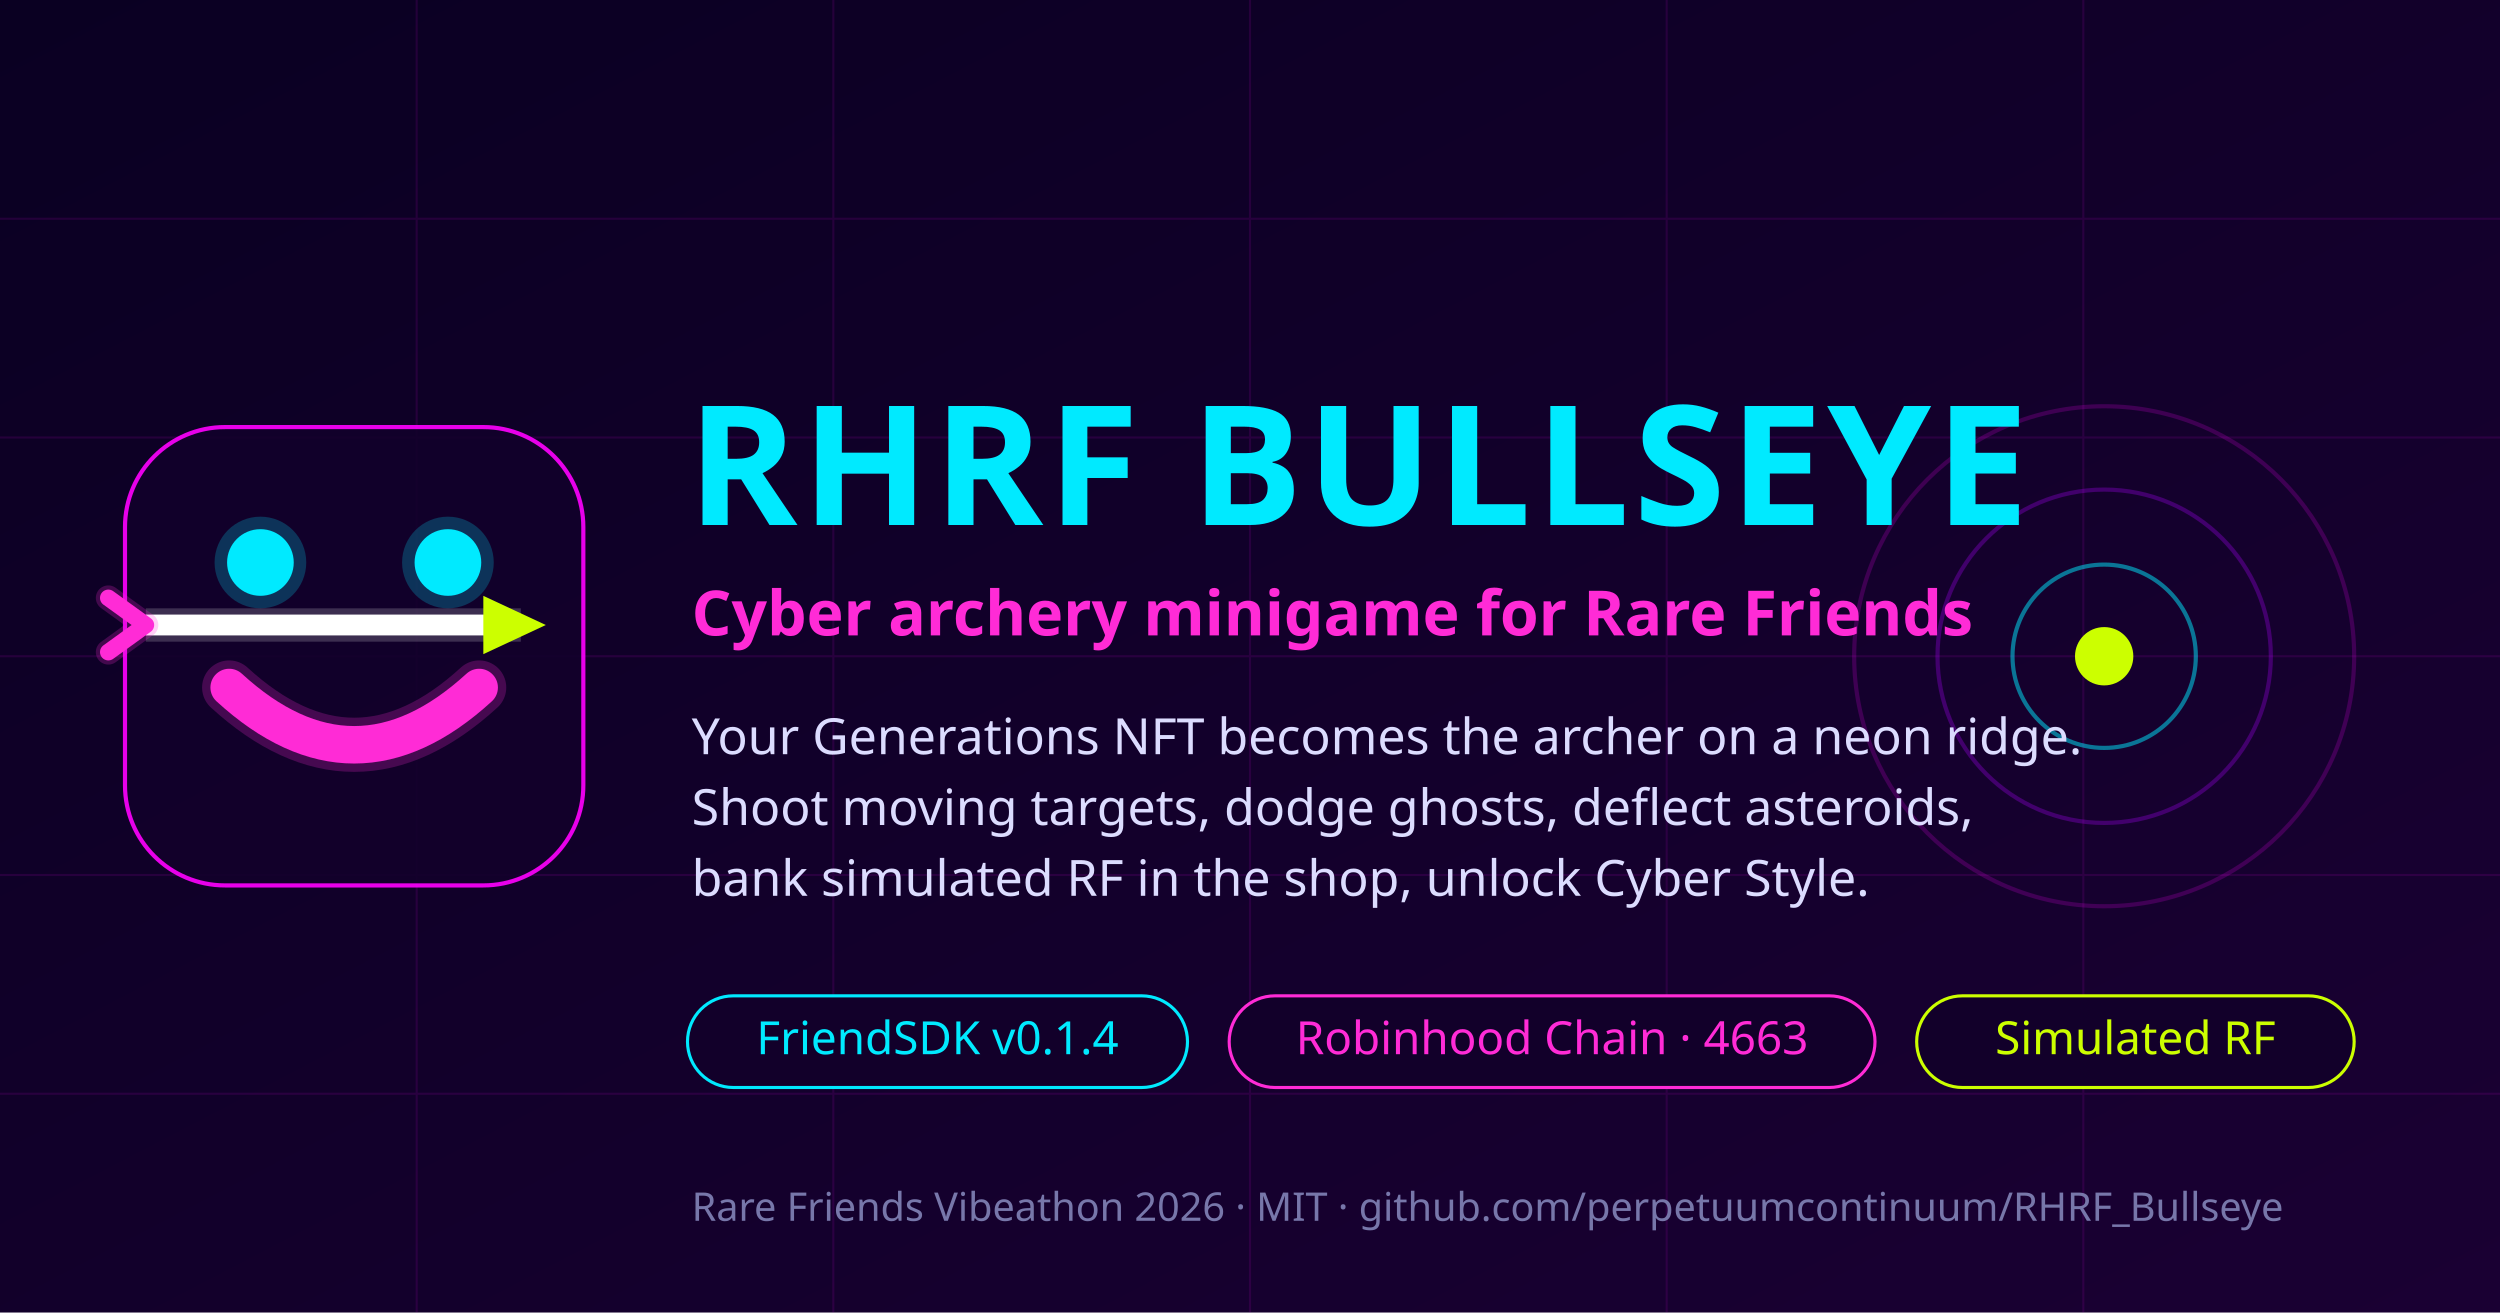
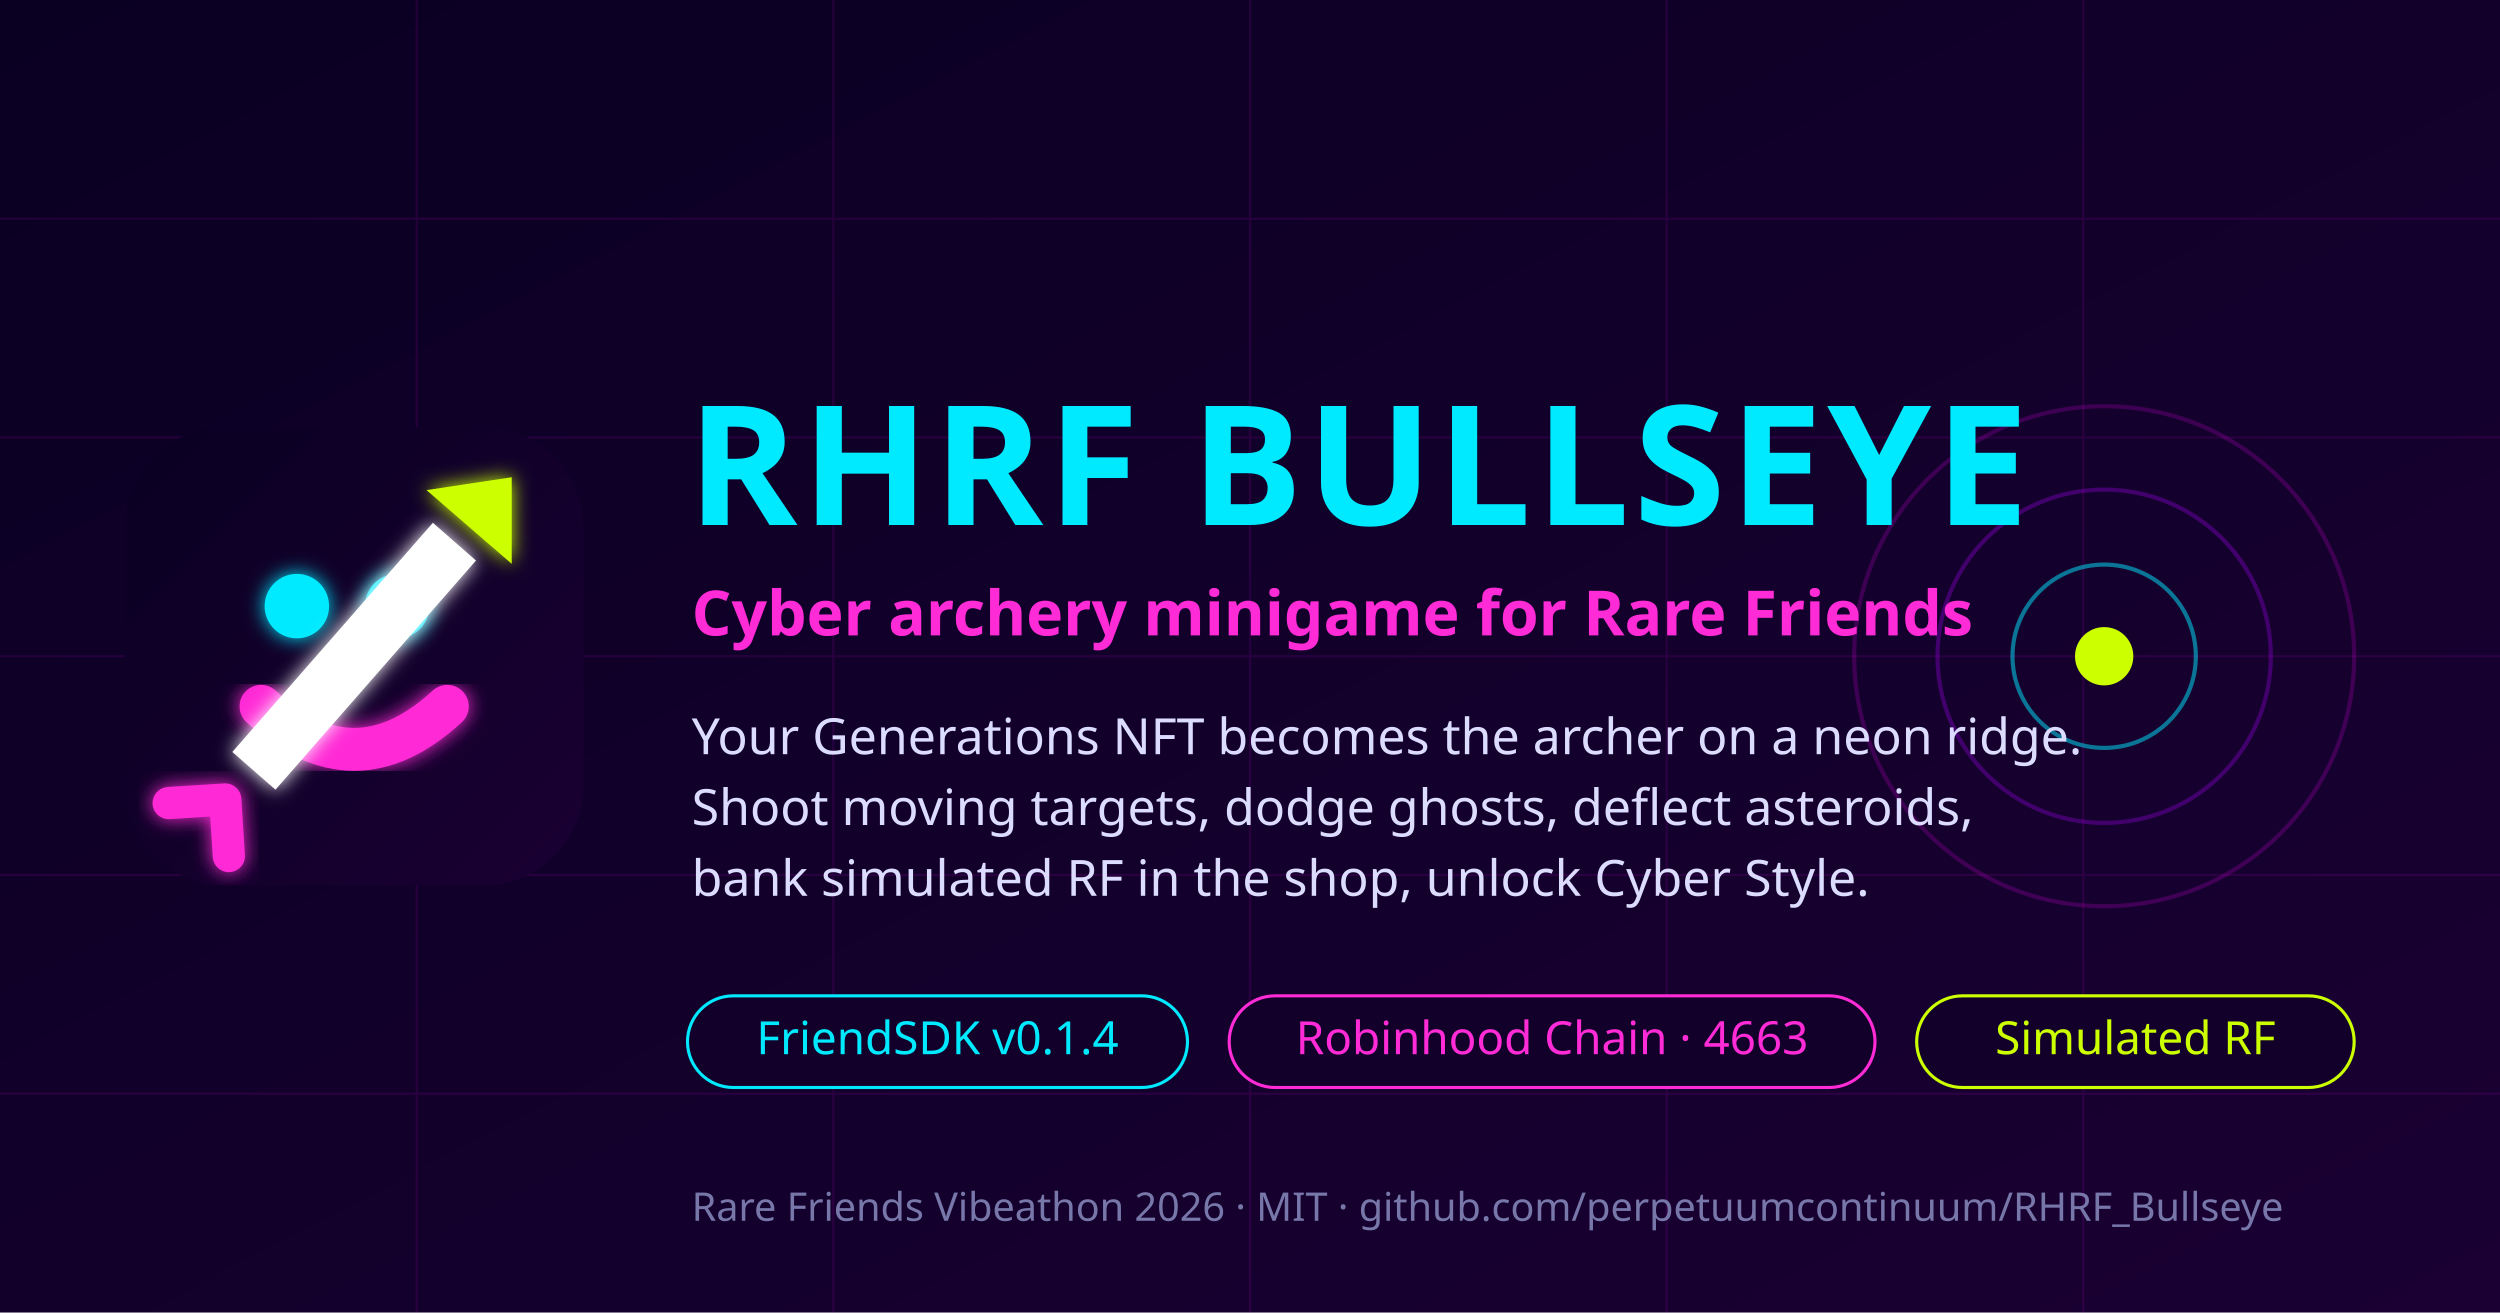
<svg xmlns="http://www.w3.org/2000/svg" viewBox="0 0 1200 630" width="1200" height="630">
  <defs>
    <linearGradient id="bg" x1="0" y1="0" x2="1" y2="1">
      <stop offset="0%" stop-color="#0a0022" />
      <stop offset="100%" stop-color="#1a0033" />
    </linearGradient>
+     <linearGradient id="favGrad" x1="0" y1="0" x2="1" y2="1">
+       <stop offset="0%" stop-color="#0a0022" />
+       <stop offset="100%" stop-color="#1a0033" />
+     </linearGradient>
+     <filter id="favGlow" x="-50%" y="-50%" width="200%" height="200%">
+       <feGaussianBlur stdDeviation="1.3" result="blur" />
+       <feMerge>
+         <feMergeNode in="blur" />
+         <feMergeNode in="SourceGraphic" />
+       </feMerge>
+     </filter>
  </defs>
  <rect width="1200" height="630" fill="url(#bg)" />
  <g stroke="#ff00ff" stroke-width="1" opacity="0.10">
    <line x1="0" y1="105" x2="1200" y2="105" />
    <line x1="0" y1="210" x2="1200" y2="210" />
    <line x1="0" y1="315" x2="1200" y2="315" />
    <line x1="0" y1="420" x2="1200" y2="420" />
    <line x1="0" y1="525" x2="1200" y2="525" />
    <line x1="200" y1="0" x2="200" y2="630" />
    <line x1="400" y1="0" x2="400" y2="630" />
    <line x1="600" y1="0" x2="600" y2="630" />
    <line x1="800" y1="0" x2="800" y2="630" />
    <line x1="1000" y1="0" x2="1000" y2="630" />
  </g>
-   <g>
-     <rect x="60" y="205" width="220" height="220" rx="48" fill="#12002a" stroke="#ff00ff" stroke-width="2" opacity="0.9" />
-     <circle cx="125" cy="270" r="22" fill="#00eaff" opacity="0.22" />
-     <circle cx="215" cy="270" r="22" fill="#00eaff" opacity="0.22" />
-     <circle cx="125" cy="270" r="16" fill="#00eaff" />
-     <circle cx="215" cy="270" r="16" fill="#00eaff" />
-     <path d="M110 330 q60 55 120 0" fill="none" stroke="#ff2bd6" stroke-width="26" stroke-linecap="round" opacity="0.22" />
-     <path d="M110 330 q60 55 120 0" fill="none" stroke="#ff2bd6" stroke-width="18" stroke-linecap="round" />
-     <line x1="70" y1="300" x2="250" y2="300" stroke="#ffffff" stroke-width="16" stroke-linecap="butt" opacity="0.18" />
-     <line x1="70" y1="300" x2="250" y2="300" stroke="#ffffff" stroke-width="10" stroke-linecap="butt" />
-     <polygon points="262,300 232,286 232,314" fill="#ccff00" />
-     <path d="M70 300 l-18 -13 M70 300 l-18 13" fill="none" stroke="#ff2bd6" stroke-width="12" stroke-linecap="round" opacity="0.22" />
-     <path d="M70 300 l-18 -13 M70 300 l-18 13" fill="none" stroke="#ff2bd6" stroke-width="8" stroke-linecap="round" />
+   <g transform="translate(60 205) scale(3.4375)">
+     <rect width="64" height="64" rx="14" fill="url(#favGrad)" />
+     <circle cx="24" cy="25" r="4.5" fill="#00eaff" filter="url(#favGlow)" />
+     <circle cx="38" cy="25" r="4.5" fill="#00eaff" filter="url(#favGlow)" />
+     <path d="M19 39q13 12 26 0" fill="none" stroke="#ff2bd6" stroke-width="6" stroke-linecap="round" filter="url(#favGlow)" />
+     <path stroke="#fff" stroke-width="8" filter="url(#favGlow)" d="m18 48 28-32" />
+     <path d="m14 52-7.9.5M14 52l.5 7.9" fill="none" stroke="#ff2bd6" stroke-width="4.5" stroke-linecap="round" filter="url(#favGlow)" />
+     <path fill="#cf0" filter="url(#favGlow)" d="M54 7v12.1L42.1 8.8z" />
  </g>
  <g>
    <circle cx="1010" cy="315" r="120" fill="none" stroke="#ff00ff" stroke-width="2" opacity="0.18" />
    <circle cx="1010" cy="315" r="80" fill="none" stroke="#aa00ff" stroke-width="2" opacity="0.30" />
    <circle cx="1010" cy="315" r="44" fill="none" stroke="#00eaff" stroke-width="2" opacity="0.50" />
    <circle cx="1010" cy="315" r="14" fill="#ccff00" />
  </g>
  <g font-family="sans-serif">
    <text x="330" y="252" font-size="80" font-weight="700" fill="#00eaff" letter-spacing="2">RHRF BULLSEYE</text>
    <text x="332" y="305" font-size="30" font-weight="600" fill="#ff2bd6">Cyber archery minigame for Rare Friends</text>
    <text x="332" y="362" font-size="24" fill="#dcdcff">Your Generations NFT becomes the archer on a neon ridge.</text>
    <text x="332" y="396" font-size="24" fill="#dcdcff">Shoot moving targets, dodge ghosts, deflect asteroids,</text>
    <text x="332" y="430" font-size="24" fill="#dcdcff">bank simulated RF in the shop, unlock Cyber Style.</text>
    <rect x="330" y="478" width="240" height="44" rx="22" fill="#12002a" stroke="#00eaff" stroke-width="1.5" />
    <text x="450" y="506" font-size="22" fill="#00eaff" text-anchor="middle">FriendSDK v0.1.4</text>
    <rect x="590" y="478" width="310" height="44" rx="22" fill="#12002a" stroke="#ff2bd6" stroke-width="1.5" />
    <text x="745" y="506" font-size="22" fill="#ff2bd6" text-anchor="middle">Robinhood Chain · 4663</text>
    <rect x="920" y="478" width="210" height="44" rx="22" fill="#12002a" stroke="#ccff00" stroke-width="1.5" />
    <text x="1025" y="506" font-size="22" fill="#ccff00" text-anchor="middle">Simulated RF</text>
    <text x="332" y="586" font-size="19" fill="#7777aa">Rare Friends Vibeathon 2026 · MIT · github.com/perpetuumcontinuum/RHRF_Bullseye</text>
  </g>
</svg>
